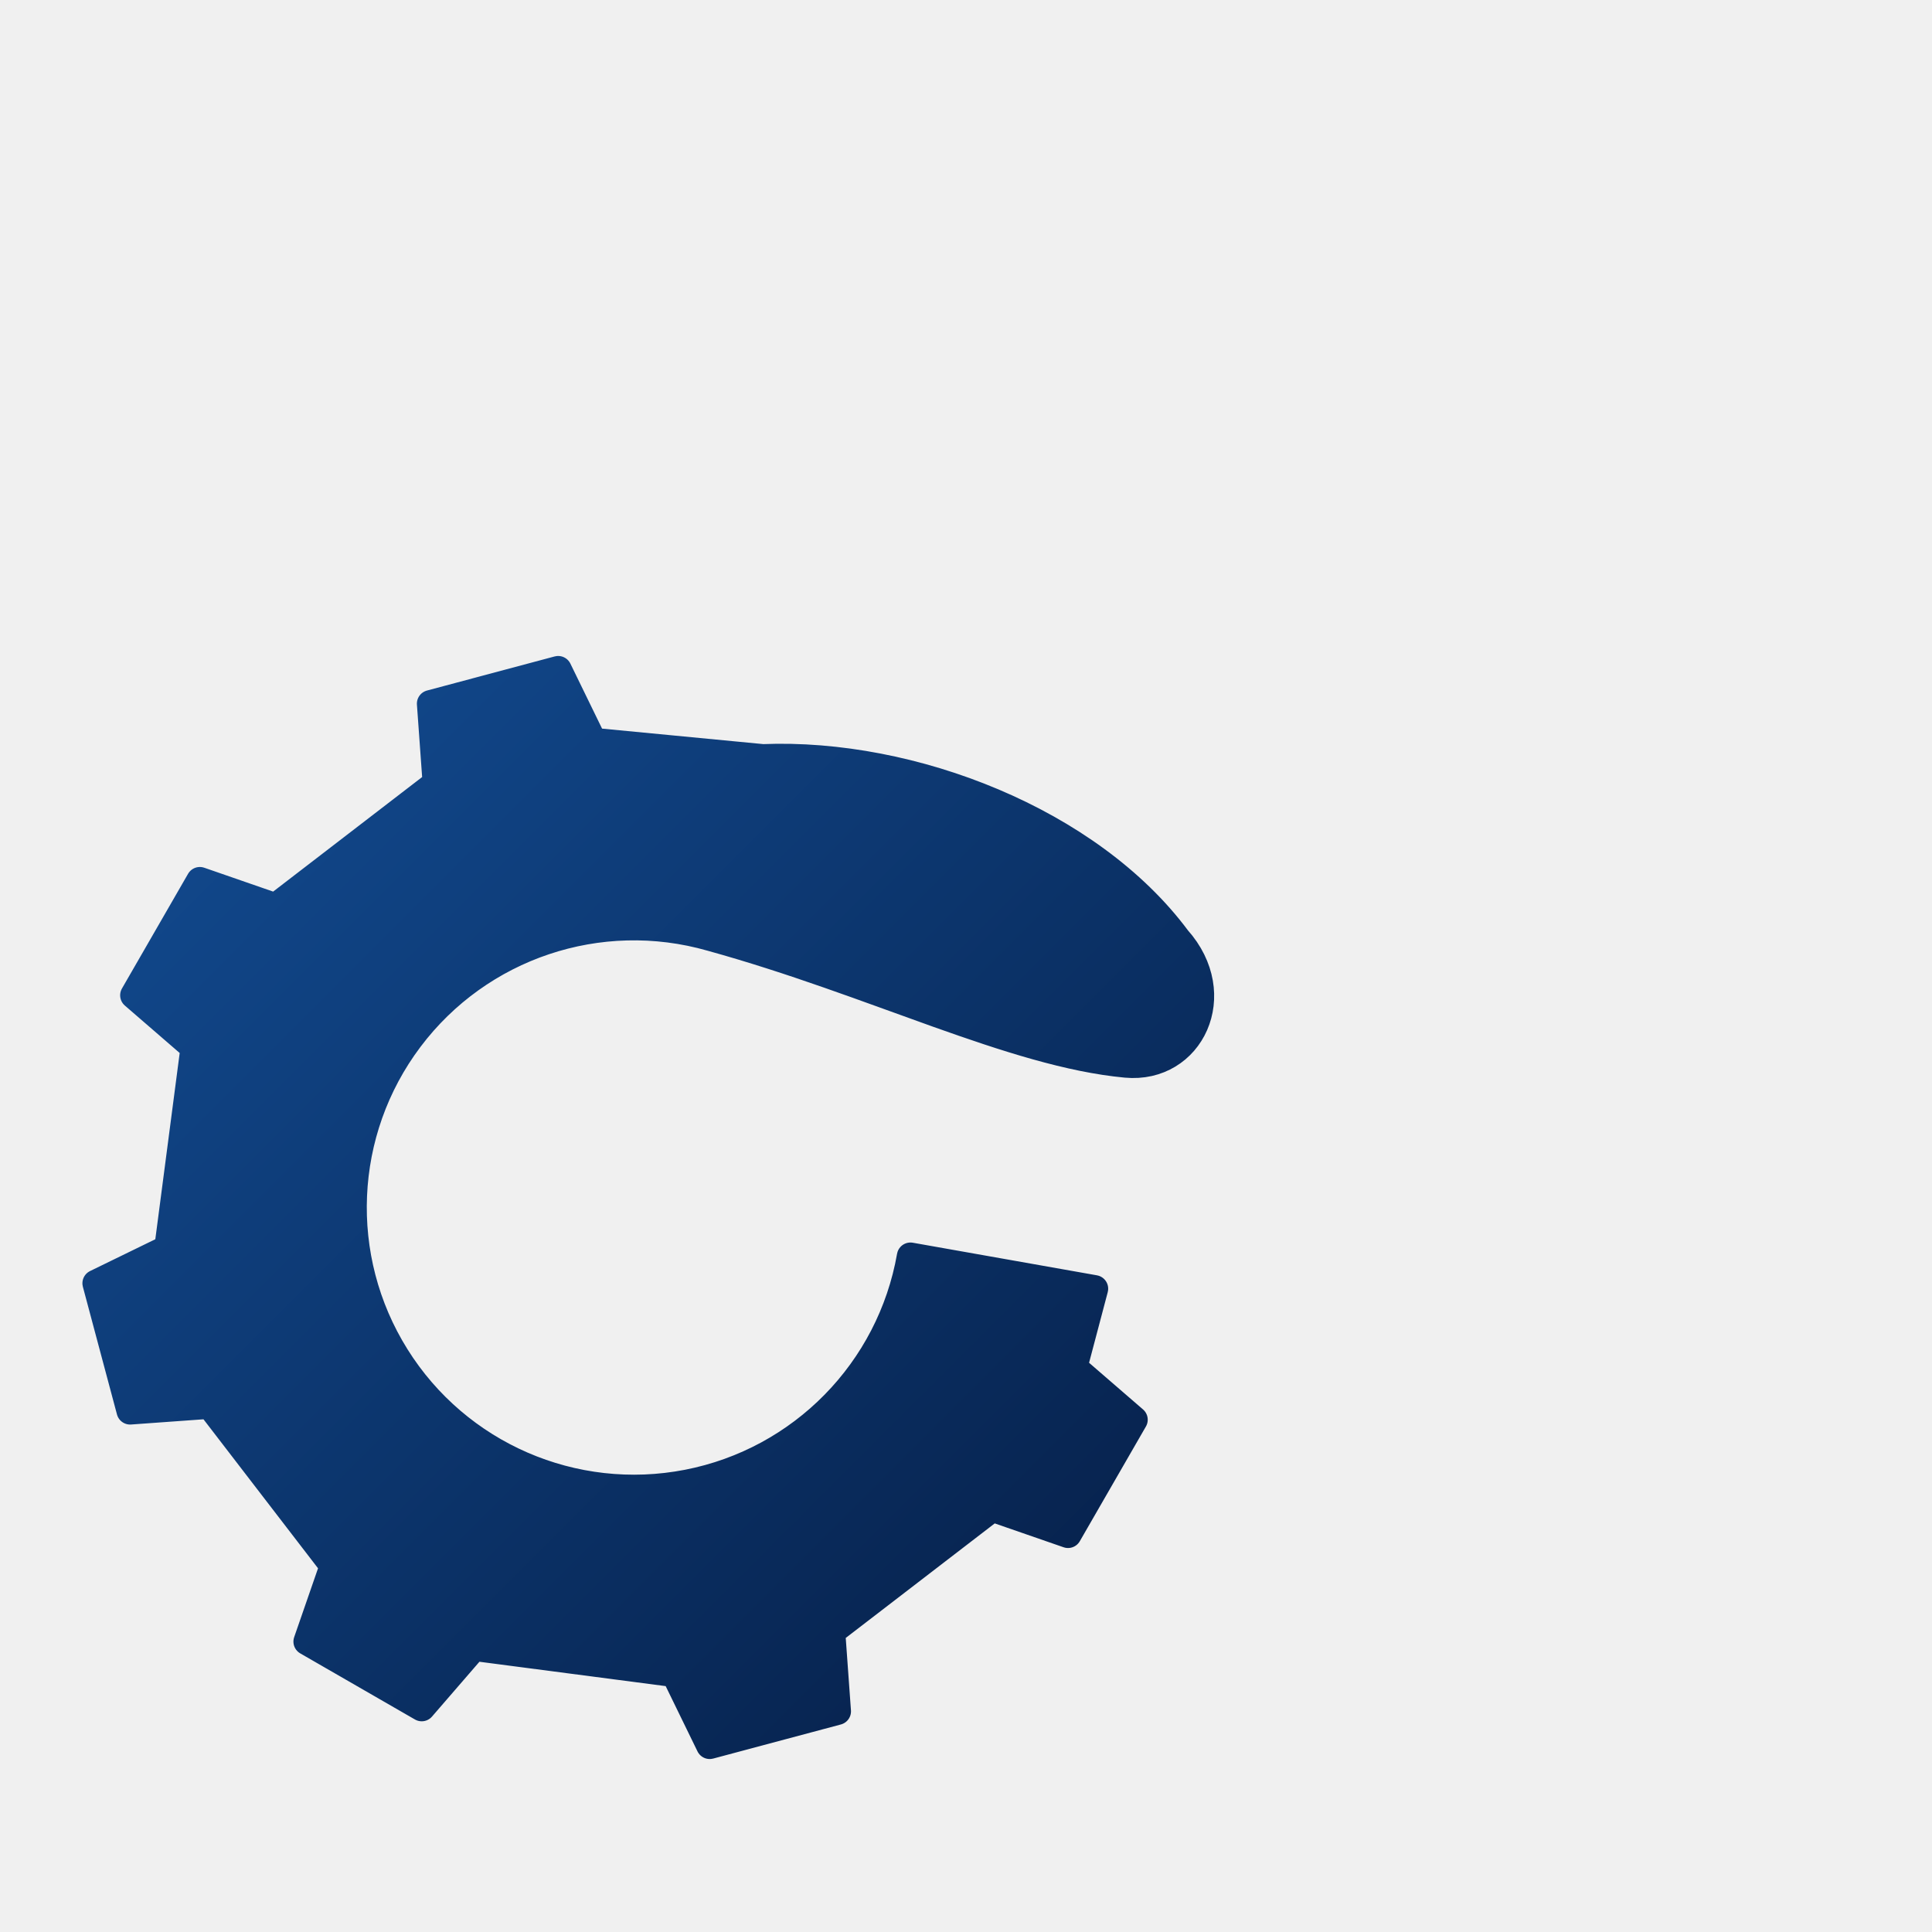
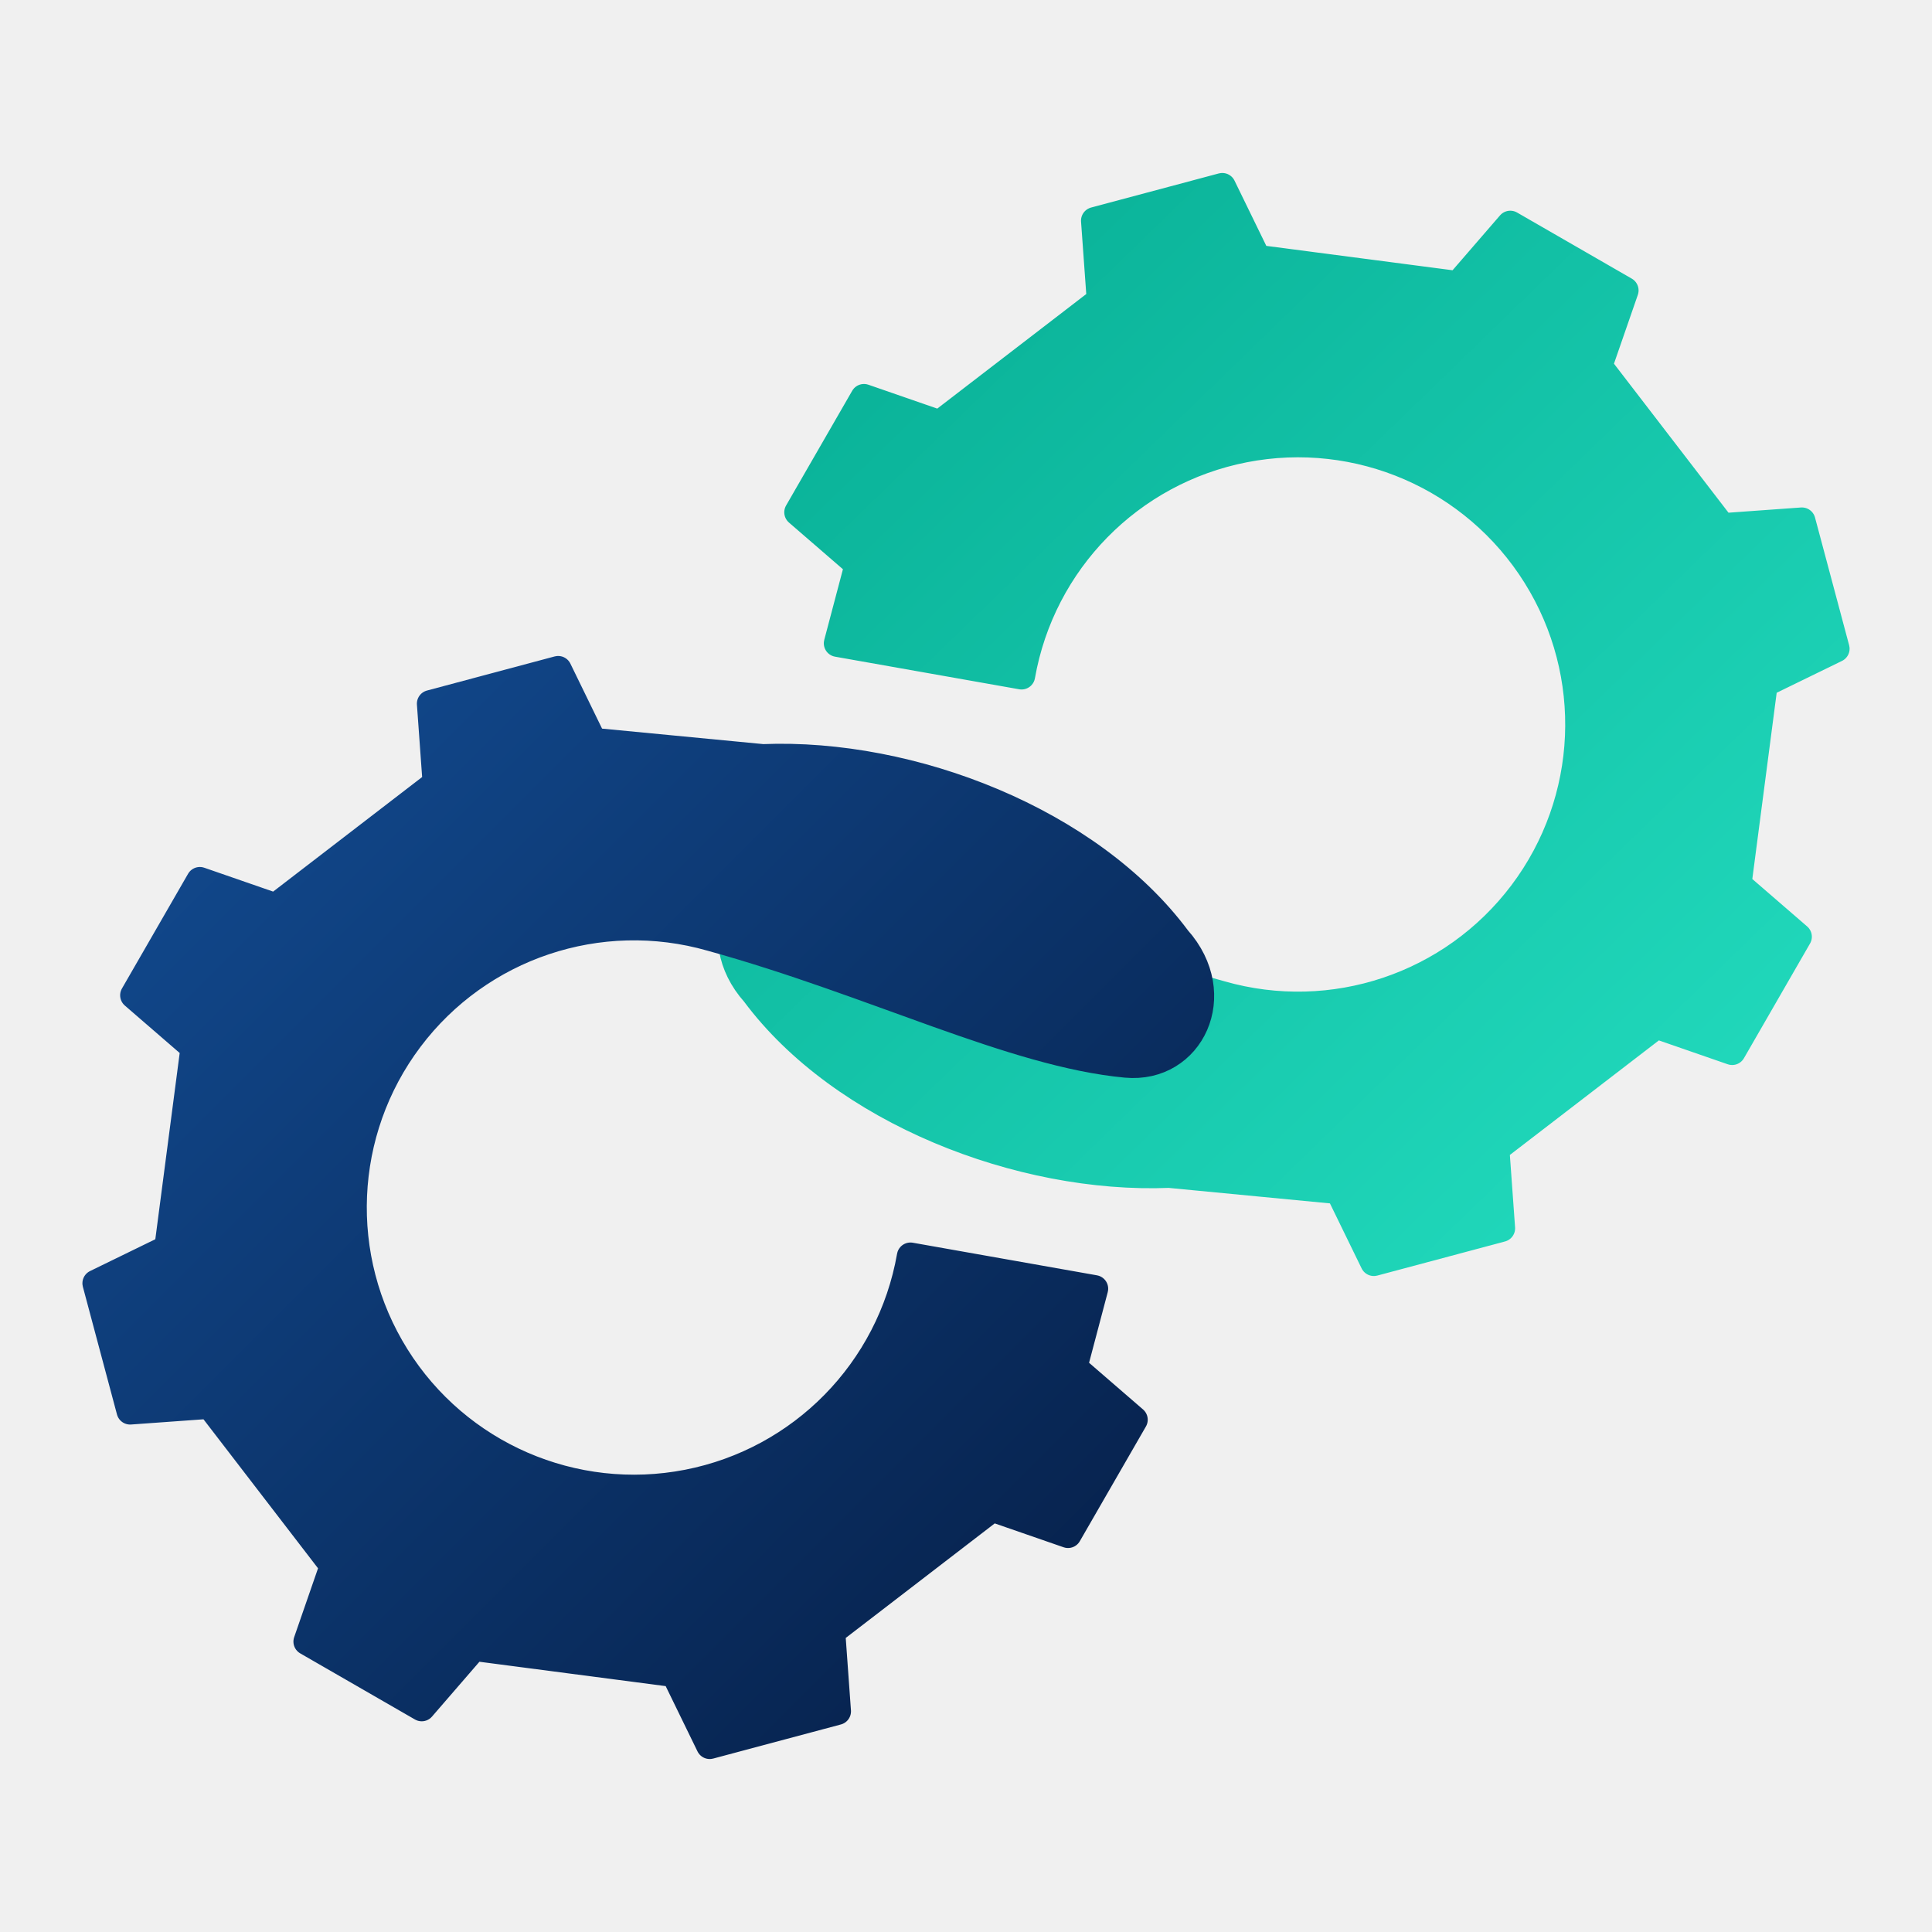
<svg xmlns="http://www.w3.org/2000/svg" width="64" height="64" viewBox="0 0 64 64" fill="none">
  <defs>
    <linearGradient id="blue" x1="5" y1="23" x2="38" y2="56" gradientUnits="userSpaceOnUse">
      <stop stop-color="#124B91" />
      <stop offset="1" stop-color="#061F48" />
    </linearGradient>
    <linearGradient id="teal" x1="27" y1="9" x2="59" y2="42" gradientUnits="userSpaceOnUse">
      <stop stop-color="#20D7BA" />
      <stop offset="1" stop-color="#05AA91" />
    </linearGradient>
-     <path id="gear-loop" d="M36.26 42.69L35.57 45.3L37.57 47.03L35.38 50.83L32.87 49.96L27.55 54.05L27.74 56.69L23.51 57.82L22.35 55.44L15.7 54.57L13.97 56.57L10.17 54.38L11.04 51.87L6.95 46.55L4.31 46.74L3.18 42.51L5.56 41.35L6.43 34.7L4.43 32.97L6.62 29.17L9.13 30.04L14.45 25.95L14.26 23.31L18.49 22.18L19.65 24.56L25.27 25.1C30.2 24.9 36.1 27.2 39 31.1C40.65 32.95 39.45 35.45 37.3 35.25C33.55 34.9 28.95 32.55 23.56 31.06A9.3 9.3 0 1 0 30.16 41.61Z" />
-     <mask id="teal-cutout" maskUnits="userSpaceOnUse" x="0" y="0" width="64" height="64">
-       <rect width="64" height="64" fill="white" />
-       <use href="#gear-loop" fill="black" stroke="black" stroke-width="1.7" stroke-linejoin="round" stroke-linecap="round" />
-     </mask>
  </defs>
-   <use href="#gear-loop" transform="rotate(180 32 32)" fill="url(#teal)" stroke="url(#teal)" stroke-width="0.9" stroke-linejoin="round" stroke-linecap="round" mask="url(#teal-cutout)" />
-   <use href="#gear-loop" fill="url(#blue)" stroke="url(#blue)" stroke-width="0.9" stroke-linejoin="round" stroke-linecap="round" />
+   <path d="M36.26 42.69L35.57 45.3L37.57 47.03L35.38 50.83L32.87 49.96L27.55 54.05L27.74 56.69L23.51 57.82L22.35 55.44L15.7 54.57L13.97 56.57L10.17 54.38L11.04 51.87L6.95 46.55L4.31 46.74L3.18 42.51L5.56 41.35L6.43 34.7L4.43 32.97L6.62 29.17L9.13 30.04L14.45 25.95L14.26 23.31L18.49 22.18L19.65 24.56L25.27 25.1C30.2 24.9 36.1 27.2 39 31.1C40.65 32.95 39.45 35.45 37.3 35.25C33.55 34.9 28.95 32.55 23.56 31.06A9.3 9.3 0 1 0 30.16 41.61Z" transform="rotate(180 32 32)" fill="url(#teal)" stroke="url(#teal)" stroke-width="0.9" stroke-linejoin="round" stroke-linecap="round" />
+   <path d="M36.26 42.69L35.57 45.3L37.57 47.03L35.38 50.83L32.87 49.96L27.55 54.05L27.74 56.69L23.51 57.82L22.35 55.44L15.7 54.57L13.97 56.57L10.17 54.38L11.04 51.87L6.95 46.55L4.31 46.74L3.18 42.51L5.56 41.35L6.43 34.7L4.43 32.97L6.62 29.17L9.13 30.04L14.45 25.95L14.26 23.31L18.49 22.18L19.65 24.56L25.27 25.1C30.2 24.9 36.1 27.2 39 31.1C40.65 32.95 39.45 35.45 37.3 35.25C33.55 34.9 28.95 32.55 23.56 31.06A9.3 9.3 0 1 0 30.16 41.61Z" fill="url(#blue)" stroke="url(#blue)" stroke-width="0.9" stroke-linejoin="round" stroke-linecap="round" />
</svg>
